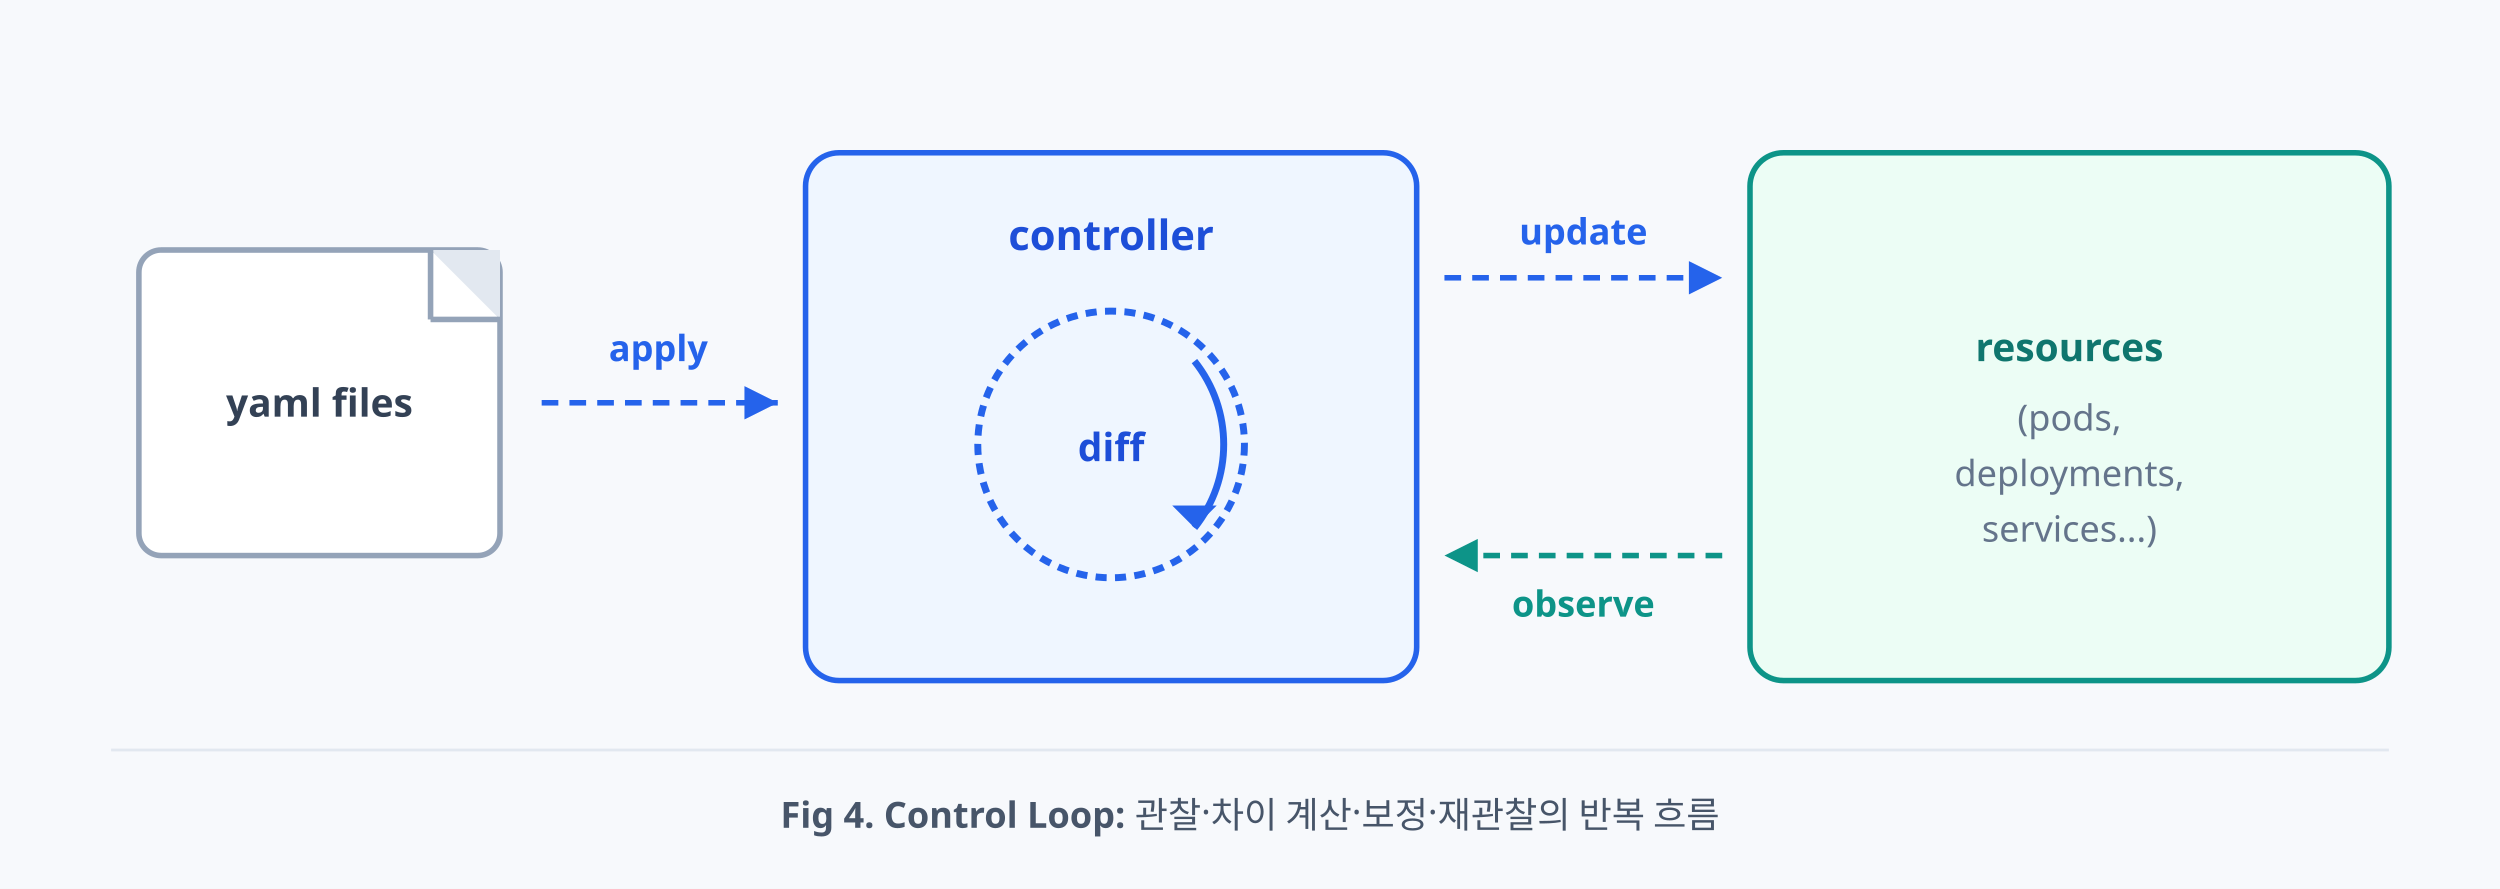
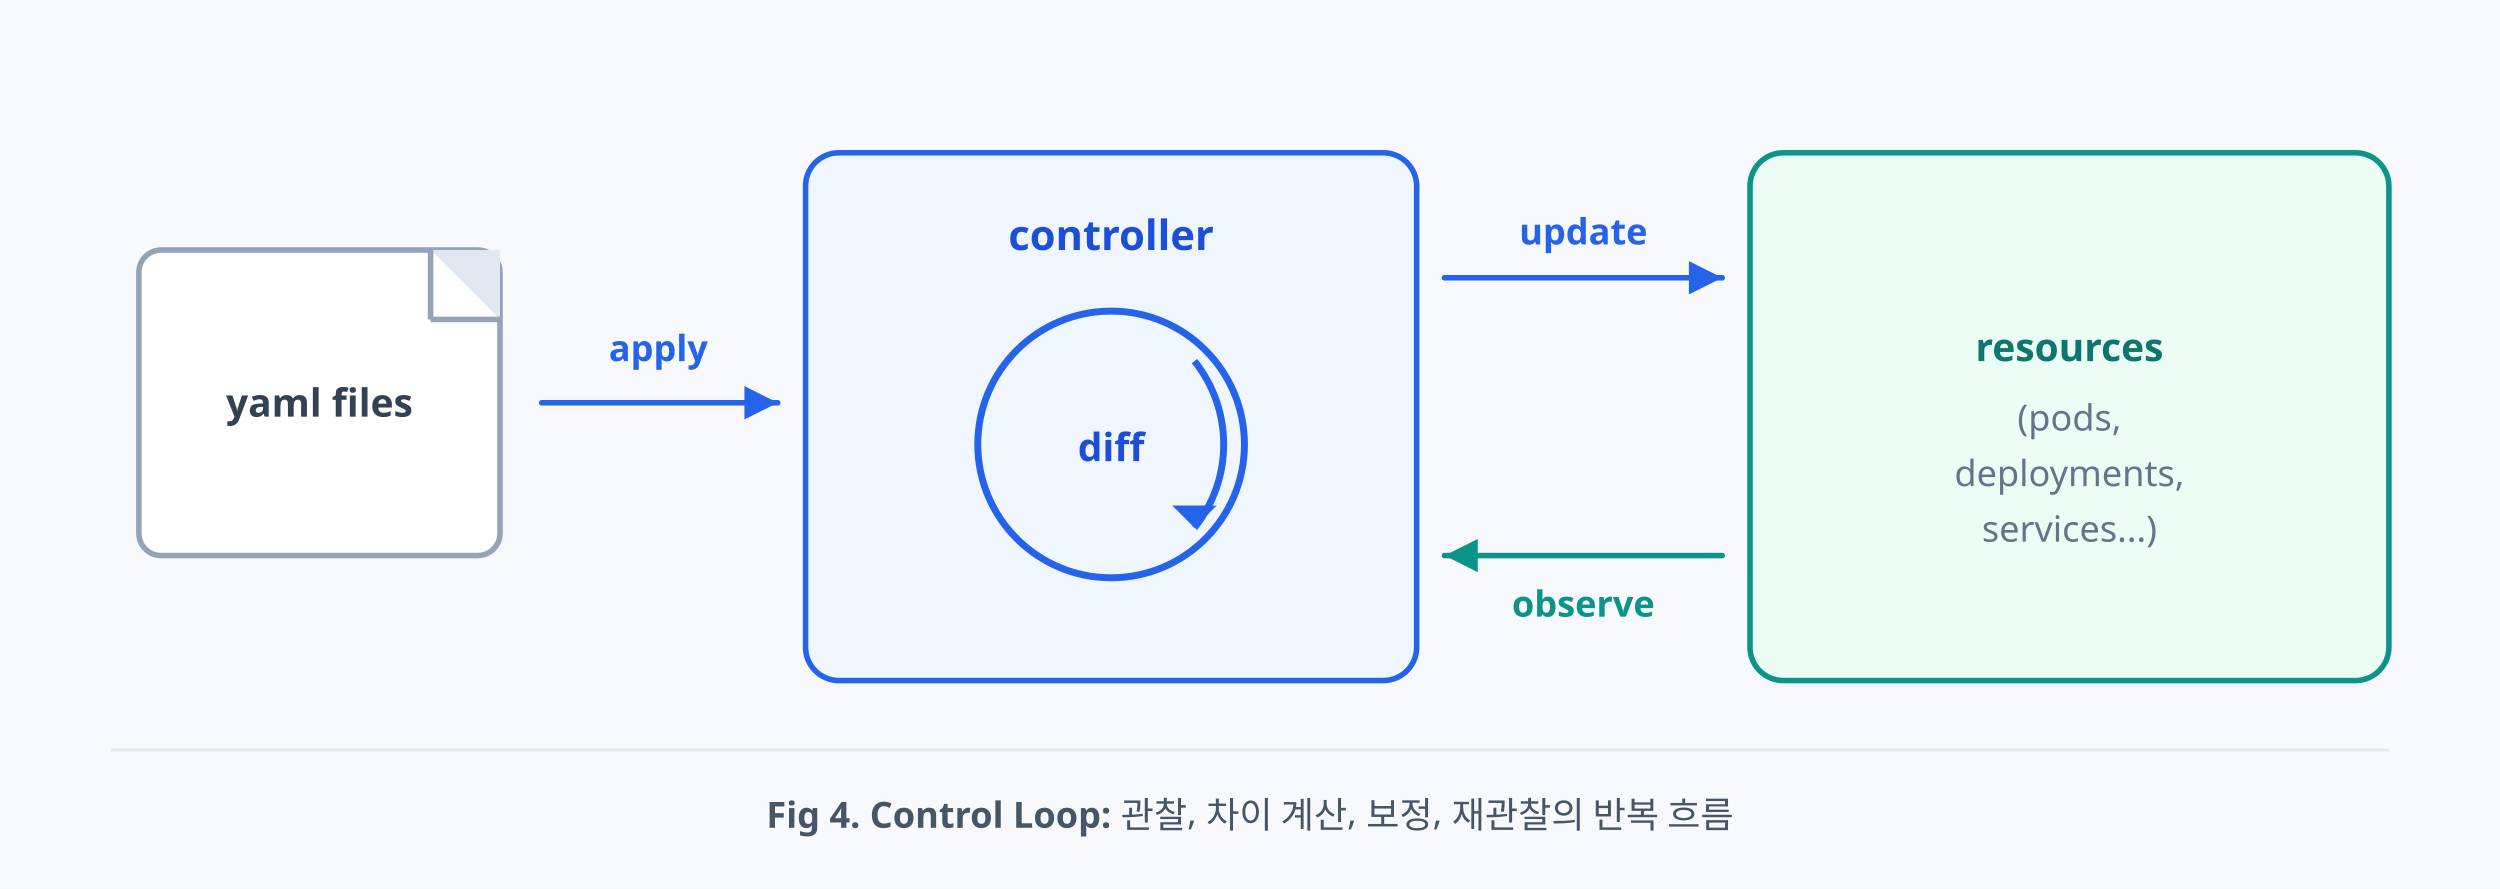
<svg xmlns="http://www.w3.org/2000/svg" width="900" height="320" viewBox="0 0 900 320">
  <rect width="900" height="320" fill="#F7F9FC" />
  <defs>
    <marker id="arr" markerWidth="8" markerHeight="8" refX="6" refY="3" orient="auto">
      <path d="M0,0 L6,3 L0,6 Z" fill="#2563EB" />
    </marker>
    <marker id="arr2" markerWidth="8" markerHeight="8" refX="6" refY="3" orient="auto">
      <path d="M0,0 L6,3 L0,6 Z" fill="#0D9488" />
    </marker>
  </defs>
  <rect x="50" y="90" width="130" height="110" rx="8" fill="#FFFFFF" stroke="#94A3B8" stroke-width="2" />
  <polygon points="155,90 180,90 180,115" fill="#E2E8F0" />
  <line x1="155" y1="90" x2="155" y2="115" stroke="#94A3B8" stroke-width="2" />
  <line x1="155" y1="115" x2="180" y2="115" stroke="#94A3B8" stroke-width="2" />
  <text x="115" y="150" text-anchor="middle" font-family="Apple SD Gothic Neo, Noto Sans KR, sans-serif" font-size="14" fill="#334155" font-weight="600">yaml files</text>
-   <line x1="195" y1="145" x2="280" y2="145" stroke="#2563EB" stroke-width="2" stroke-dasharray="6 4" marker-end="url(#arr)" />
+   <line x1="195" y1="145" x2="280" y2="145" stroke="#2563EB" stroke-width="2" stroke-linecap="round" marker-end="url(#arr)" />
  <text x="237" y="130" text-anchor="middle" font-family="Apple SD Gothic Neo, Noto Sans KR, sans-serif" font-size="13" fill="#2563EB" font-weight="600">apply</text>
  <rect x="290" y="55" width="220" height="190" rx="12" fill="#EFF6FF" stroke="#2563EB" stroke-width="2" />
  <text x="400" y="90" text-anchor="middle" font-family="Apple SD Gothic Neo, Noto Sans KR, sans-serif" font-size="15" fill="#1D4ED8" font-weight="600">controller</text>
-   <circle cx="400" cy="160" r="48" fill="none" stroke="#2563EB" stroke-width="2.5" stroke-dasharray="4 3" />
+   <circle cx="400" cy="160" r="48" fill="none" stroke="#2563EB" stroke-width="2.5" />
  <path d="M430,130 A48,48 0 0 1 430,190" fill="none" stroke="#2563EB" stroke-width="2.5" />
  <polygon points="430,190 438,182 422,182" fill="#2563EB" />
  <text x="400" y="166" text-anchor="middle" font-family="Apple SD Gothic Neo, Noto Sans KR, sans-serif" font-size="14" fill="#1D4ED8" font-weight="600">diff</text>
-   <line x1="520" y1="100" x2="620" y2="100" stroke="#2563EB" stroke-width="2" stroke-dasharray="6 4" marker-end="url(#arr)" />
+   <line x1="520" y1="100" x2="620" y2="100" stroke="#2563EB" stroke-width="2" stroke-linecap="round" marker-end="url(#arr)" />
  <text x="570" y="88" text-anchor="middle" font-family="Apple SD Gothic Neo, Noto Sans KR, sans-serif" font-size="13" fill="#2563EB" font-weight="600">update</text>
-   <line x1="620" y1="200" x2="520" y2="200" stroke="#0D9488" stroke-width="2" stroke-dasharray="6 4" marker-end="url(#arr2)" />
+   <line x1="620" y1="200" x2="520" y2="200" stroke="#0D9488" stroke-width="2" stroke-linecap="round" marker-end="url(#arr2)" />
  <text x="570" y="222" text-anchor="middle" font-family="Apple SD Gothic Neo, Noto Sans KR, sans-serif" font-size="13" fill="#0D9488" font-weight="600">observe</text>
  <rect x="630" y="55" width="230" height="190" rx="12" fill="#ECFDF5" stroke="#0D9488" stroke-width="2" />
  <text x="745" y="130" text-anchor="middle" font-family="Apple SD Gothic Neo, Noto Sans KR, sans-serif" font-size="14" fill="#0F766E" font-weight="600">resources</text>
  <text x="745" y="155" text-anchor="middle" font-family="Apple SD Gothic Neo, Noto Sans KR, sans-serif" font-size="13" fill="#64748B">(pods,</text>
  <text x="745" y="175" text-anchor="middle" font-family="Apple SD Gothic Neo, Noto Sans KR, sans-serif" font-size="13" fill="#64748B">deployments,</text>
  <text x="745" y="195" text-anchor="middle" font-family="Apple SD Gothic Neo, Noto Sans KR, sans-serif" font-size="13" fill="#64748B">services...)</text>
  <line x1="40" y1="270" x2="860" y2="270" stroke="#E2E8F0" stroke-width="1" />
  <text x="450" y="298" text-anchor="middle" font-family="Apple SD Gothic Neo, Noto Sans KR, sans-serif" font-size="13" fill="#475569">
    <tspan font-weight="600">Fig 4. Control Loop:</tspan>
-     <tspan> 관찰·차이 계산·보정·재관찰의 반복 흐름</tspan>
+     <tspan> 관찰, 차이 계산, 보정, 재관찰의 반복 흐름</tspan>
  </text>
</svg>
